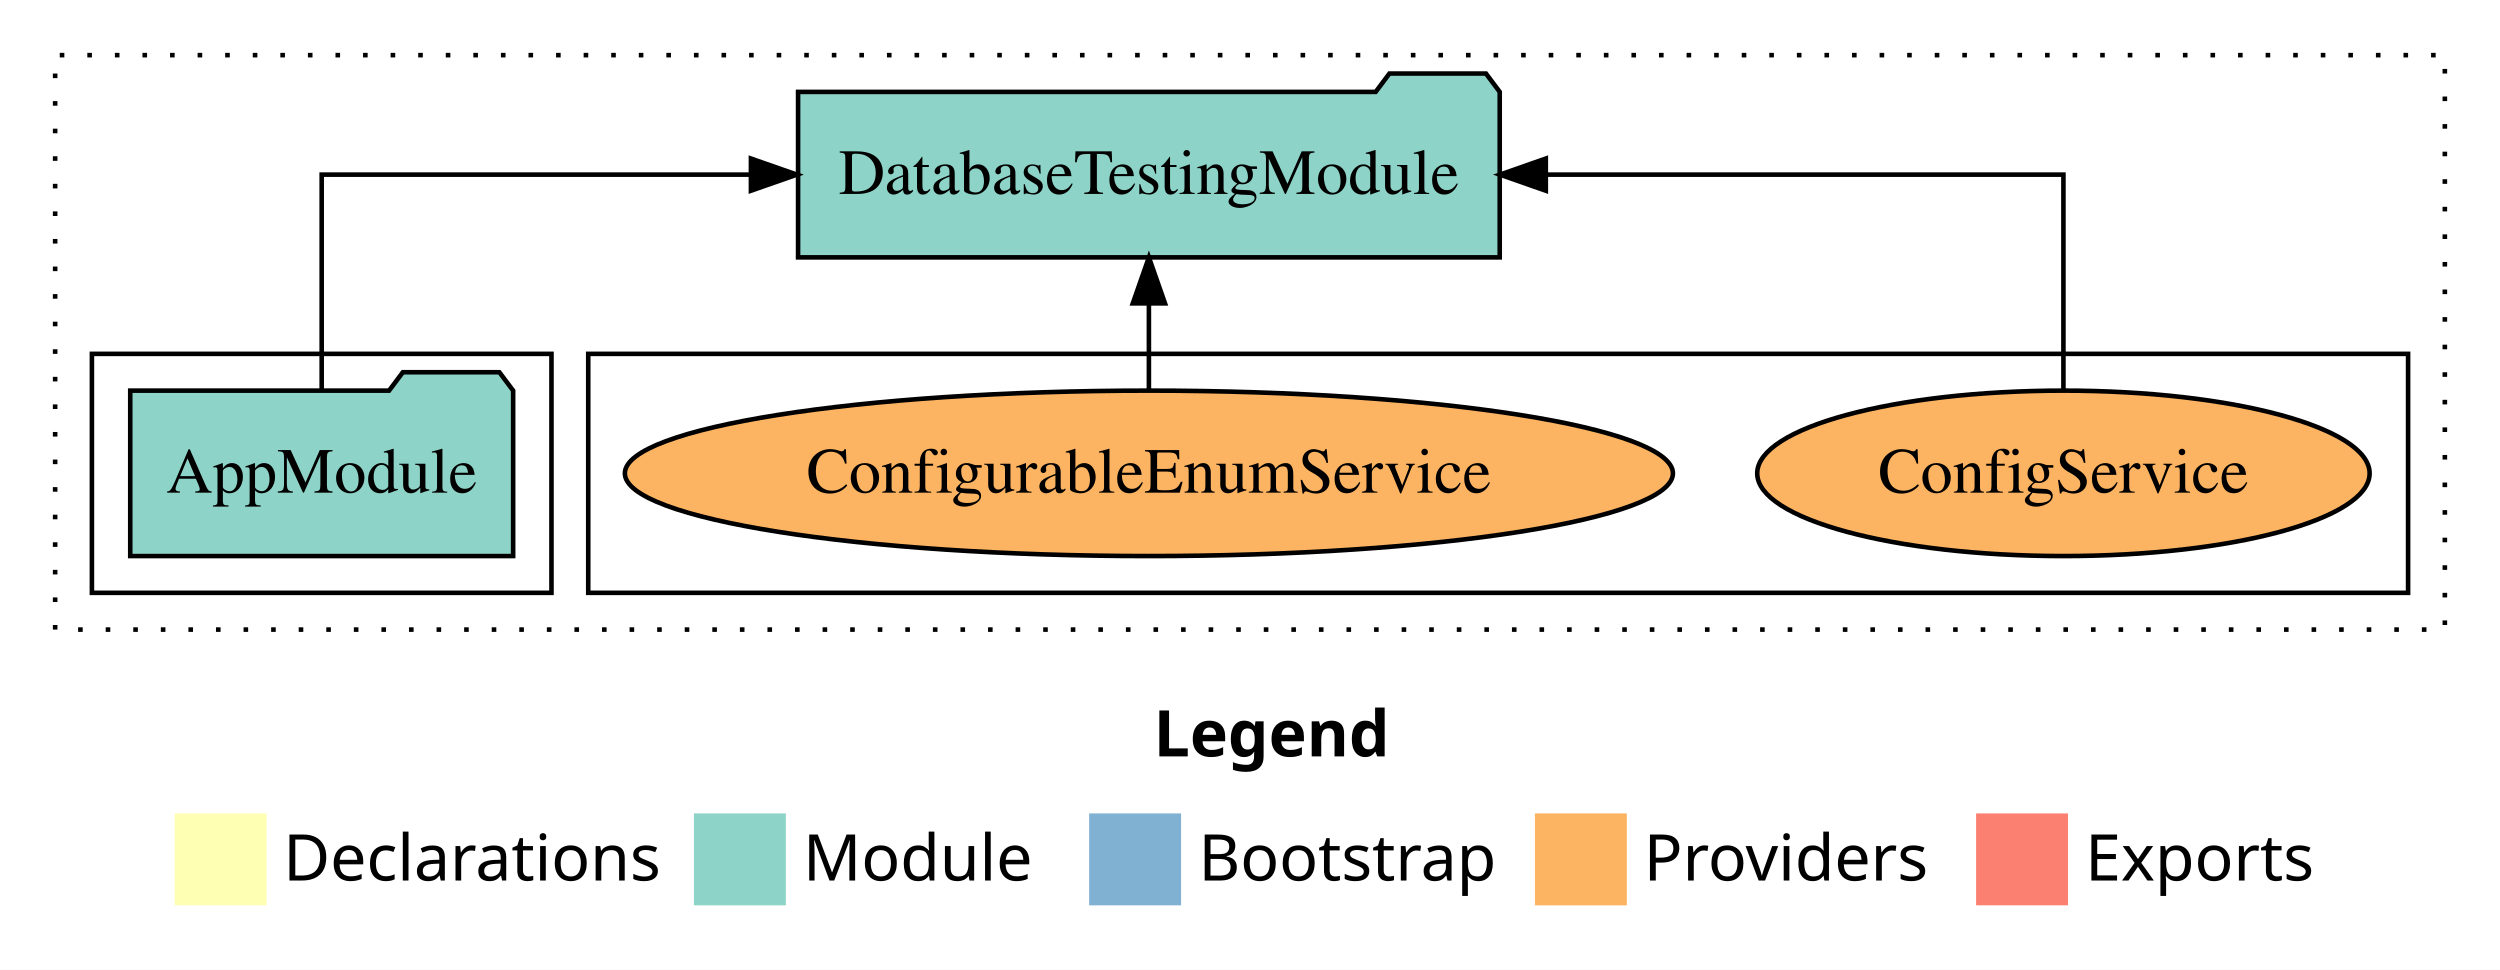
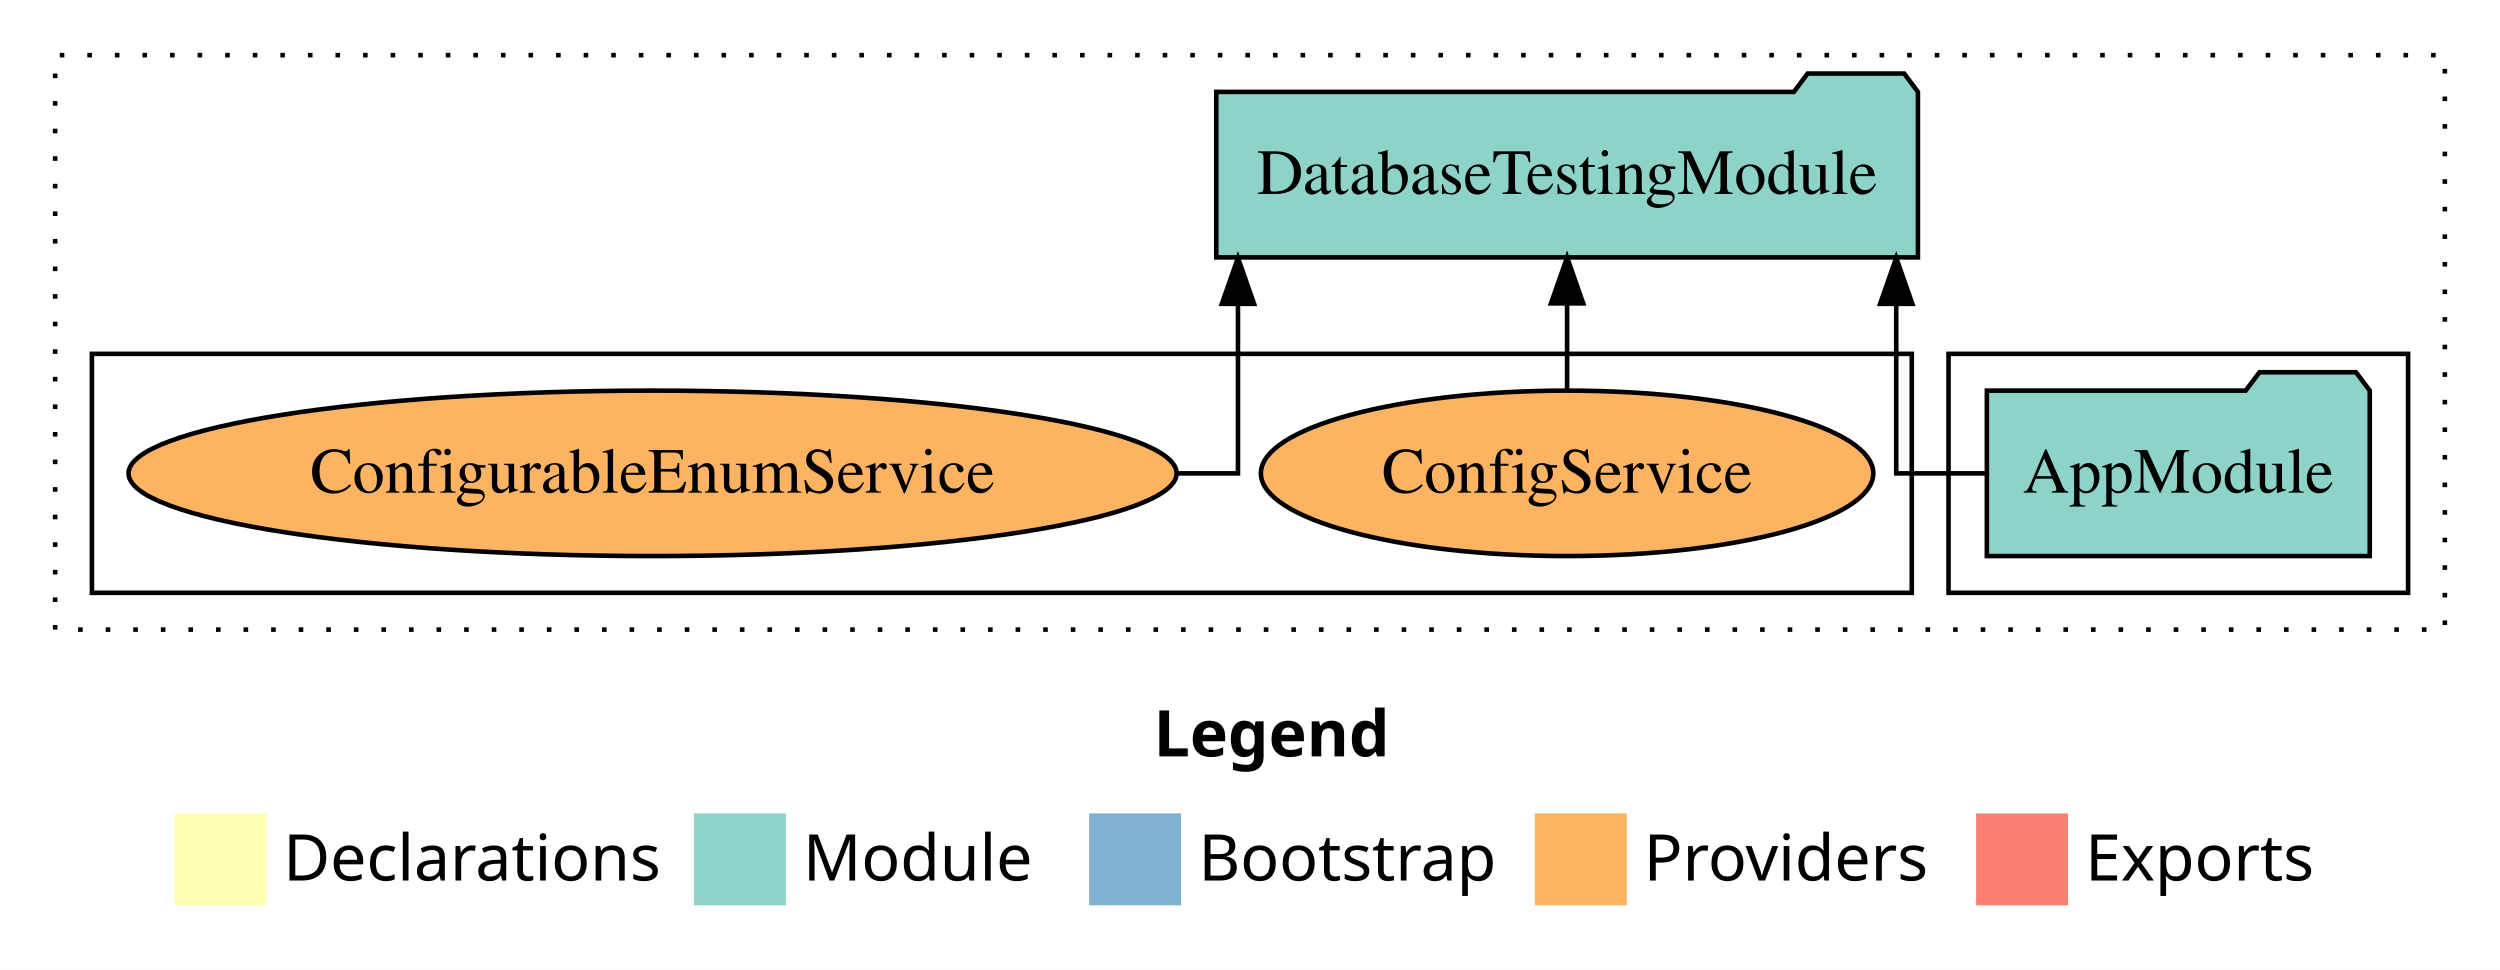
<svg xmlns="http://www.w3.org/2000/svg" width="544pt" height="211pt" viewBox="0.00 0.00 544.00 211.00">
  <g id="graph0" class="graph" transform="scale(1 1) rotate(0) translate(4 207)">
    <polygon fill="white" stroke="transparent" points="-4,4 -4,-207 540,-207 540,4 -4,4" />
    <text text-anchor="start" x="247.01" y="-42.4" font-family="Times-12" font-weight="bold" font-size="14.00">Legend</text>
    <polygon fill="#ffffb3" stroke="transparent" points="34,-10 34,-30 54,-30 54,-10 34,-10" />
    <text text-anchor="start" x="57.63" y="-15.4" font-family="Times-12" font-size="14.00">  Declarations</text>
    <polygon fill="#8dd3c7" stroke="transparent" points="147,-10 147,-30 167,-30 167,-10 147,-10" />
    <text text-anchor="start" x="170.73" y="-15.4" font-family="Times-12" font-size="14.00">  Module</text>
    <polygon fill="#80b1d3" stroke="transparent" points="233,-10 233,-30 253,-30 253,-10 233,-10" />
    <text text-anchor="start" x="256.78" y="-15.4" font-family="Times-12" font-size="14.00">  Bootstrap</text>
    <polygon fill="#fdb462" stroke="transparent" points="330,-10 330,-30 350,-30 350,-10 330,-10" />
    <text text-anchor="start" x="353.67" y="-15.4" font-family="Times-12" font-size="14.00">  Providers</text>
    <polygon fill="#fb8072" stroke="transparent" points="426,-10 426,-30 446,-30 446,-10 426,-10" />
    <text text-anchor="start" x="449.73" y="-15.4" font-family="Times-12" font-size="14.00">  Exports</text>
    <g id="clust1" class="cluster">
      <polygon fill="none" stroke="black" stroke-dasharray="1,5" points="8,-70 8,-195 528,-195 528,-70 8,-70" />
    </g>
+     <g id="clust3" class="cluster">
+       <polygon fill="none" stroke="black" points="420,-78 420,-130 520,-130 520,-78 420,-78" />
+     </g>
    <g id="clust6" class="cluster">
-       <polygon fill="none" stroke="black" points="124,-78 124,-130 520,-130 520,-78 124,-78" />
-     </g>
-     <g id="clust3" class="cluster">
-       <polygon fill="none" stroke="black" points="16,-78 16,-130 116,-130 116,-78 16,-78" />
+       <polygon fill="none" stroke="black" points="16,-78 16,-130 412,-130 412,-78 16,-78" />
    </g>
    <g id="node1" class="node">
-       <polygon fill="#8dd3c7" stroke="black" points="107.66,-122 104.66,-126 83.66,-126 80.66,-122 24.34,-122 24.34,-86 107.66,-86 107.66,-122" />
-       <text text-anchor="middle" x="66" y="-99.8" font-family="Times,serif" font-size="14.00">AppModule</text>
+       <polygon fill="#8dd3c7" stroke="black" points="511.66,-122 508.66,-126 487.66,-126 484.66,-122 428.34,-122 428.34,-86 511.66,-86 511.66,-122" />
+       <text text-anchor="middle" x="470" y="-99.8" font-family="Times,serif" font-size="14.00">AppModule</text>
    </g>
    <g id="node2" class="node">
-       <polygon fill="#8dd3c7" stroke="black" points="322.34,-187 319.34,-191 298.34,-191 295.34,-187 169.66,-187 169.66,-151 322.34,-151 322.34,-187" />
-       <text text-anchor="middle" x="246" y="-164.8" font-family="Times,serif" font-size="14.00">DatabaseTestingModule</text>
+       <polygon fill="#8dd3c7" stroke="black" points="413.34,-187 410.34,-191 389.34,-191 386.34,-187 260.66,-187 260.66,-151 413.34,-151 413.34,-187" />
+       <text text-anchor="middle" x="337" y="-164.8" font-family="Times,serif" font-size="14.00">DatabaseTestingModule</text>
    </g>
    <g id="edge1" class="edge">
-       <path fill="none" stroke="black" d="M66,-122.11C66,-141.34 66,-169 66,-169 66,-169 159.4,-169 159.4,-169" />
-       <polygon fill="black" stroke="black" points="159.4,-172.5 169.4,-169 159.4,-165.5 159.4,-172.5" />
+       <path fill="none" stroke="black" d="M428.04,-104C417.25,-104 408.62,-104 408.62,-104 408.62,-104 408.62,-140.89 408.62,-140.89" />
+       <polygon fill="black" stroke="black" points="405.12,-140.89 408.62,-150.89 412.12,-140.89 405.12,-140.89" />
    </g>
    <g id="node3" class="node">
-       <ellipse fill="#fdb462" stroke="black" cx="445" cy="-104" rx="66.63" ry="18" />
-       <text text-anchor="middle" x="445" y="-99.8" font-family="Times,serif" font-size="14.00">ConfigService</text>
+       <ellipse fill="#fdb462" stroke="black" cx="337" cy="-104" rx="66.63" ry="18" />
+       <text text-anchor="middle" x="337" y="-99.8" font-family="Times,serif" font-size="14.00">ConfigService</text>
    </g>
    <g id="edge2" class="edge">
-       <path fill="none" stroke="black" d="M445,-122.11C445,-141.34 445,-169 445,-169 445,-169 332.37,-169 332.37,-169" />
-       <polygon fill="black" stroke="black" points="332.37,-165.5 322.37,-169 332.37,-172.5 332.37,-165.5" />
+       <path fill="none" stroke="black" d="M337,-122.11C337,-122.11 337,-140.99 337,-140.99" />
+       <polygon fill="black" stroke="black" points="333.5,-140.99 337,-150.99 340.5,-140.99 333.5,-140.99" />
    </g>
    <g id="node4" class="node">
-       <ellipse fill="#fdb462" stroke="black" cx="246" cy="-104" rx="114.03" ry="18" />
-       <text text-anchor="middle" x="246" y="-99.8" font-family="Times,serif" font-size="14.00">ConfigurableEnumService</text>
+       <ellipse fill="#fdb462" stroke="black" cx="138" cy="-104" rx="114.03" ry="18" />
+       <text text-anchor="middle" x="138" y="-99.8" font-family="Times,serif" font-size="14.00">ConfigurableEnumService</text>
    </g>
    <g id="edge3" class="edge">
-       <path fill="none" stroke="black" d="M246,-122.11C246,-122.11 246,-140.99 246,-140.99" />
-       <polygon fill="black" stroke="black" points="242.5,-140.99 246,-150.99 249.5,-140.99 242.5,-140.99" />
+       <path fill="none" stroke="black" d="M252.23,-104C260.33,-104 265.38,-104 265.38,-104 265.38,-104 265.38,-140.89 265.38,-140.89" />
+       <polygon fill="black" stroke="black" points="261.88,-140.89 265.38,-150.89 268.88,-140.89 261.88,-140.89" />
    </g>
  </g>
</svg>
